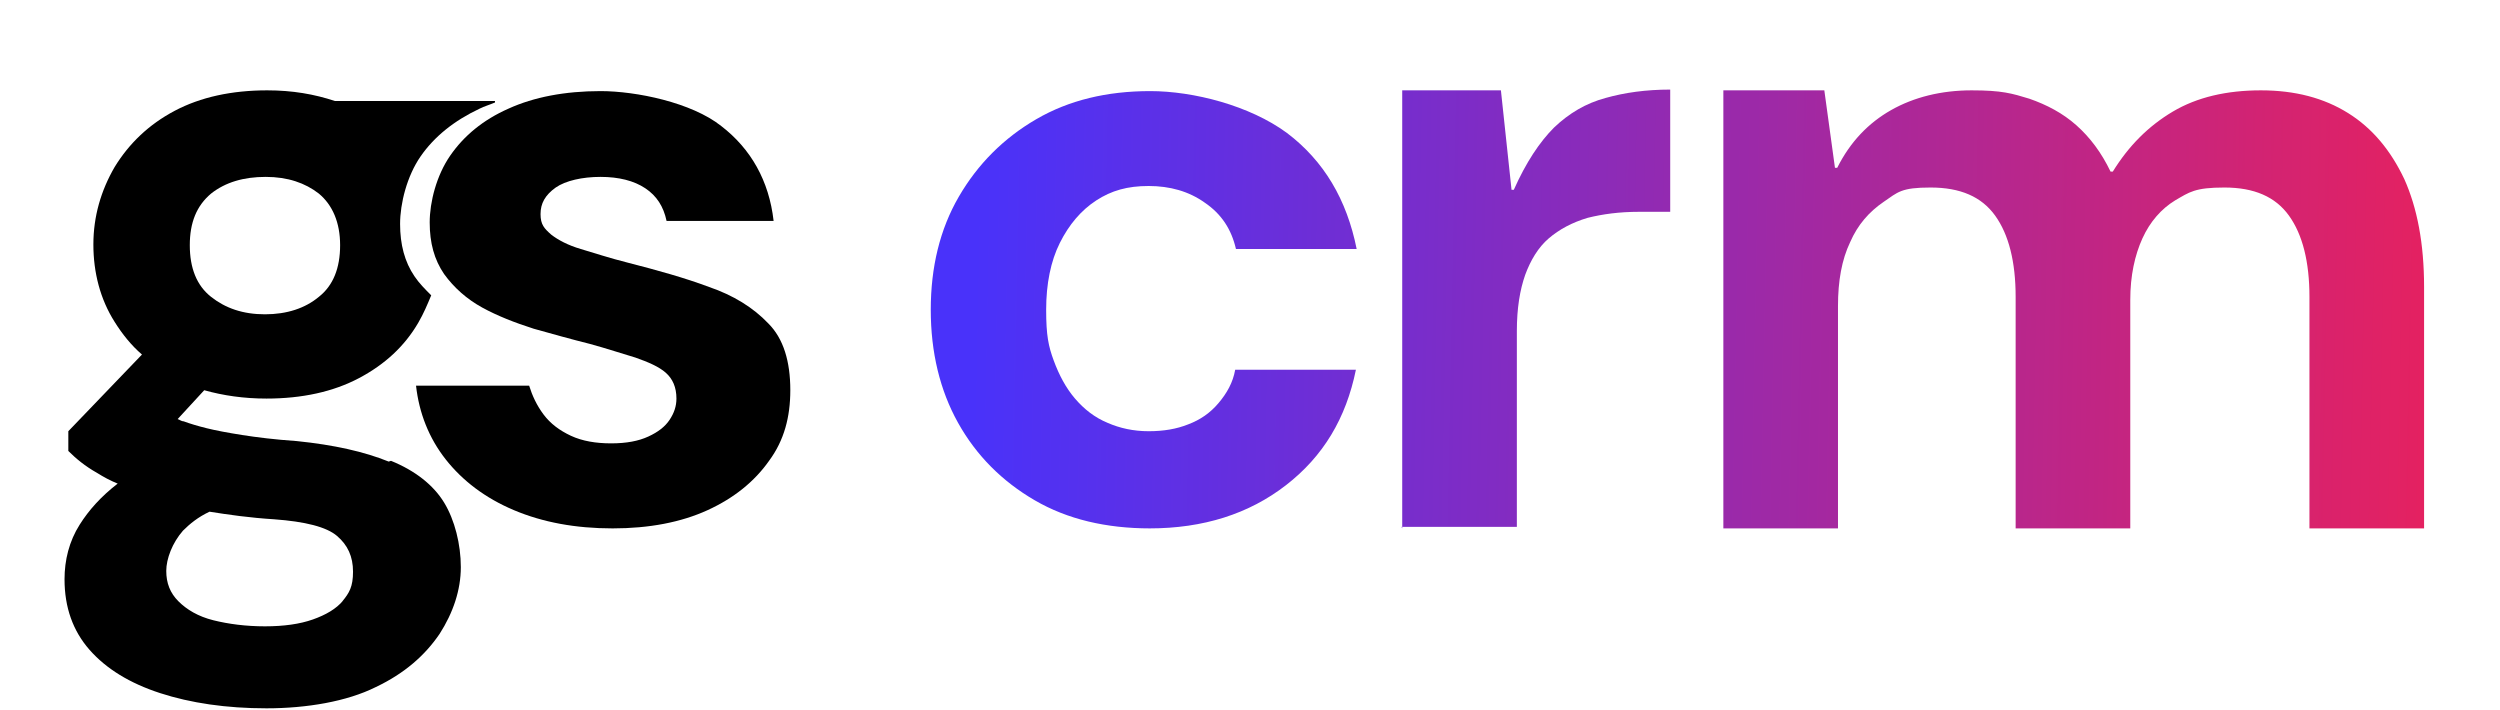
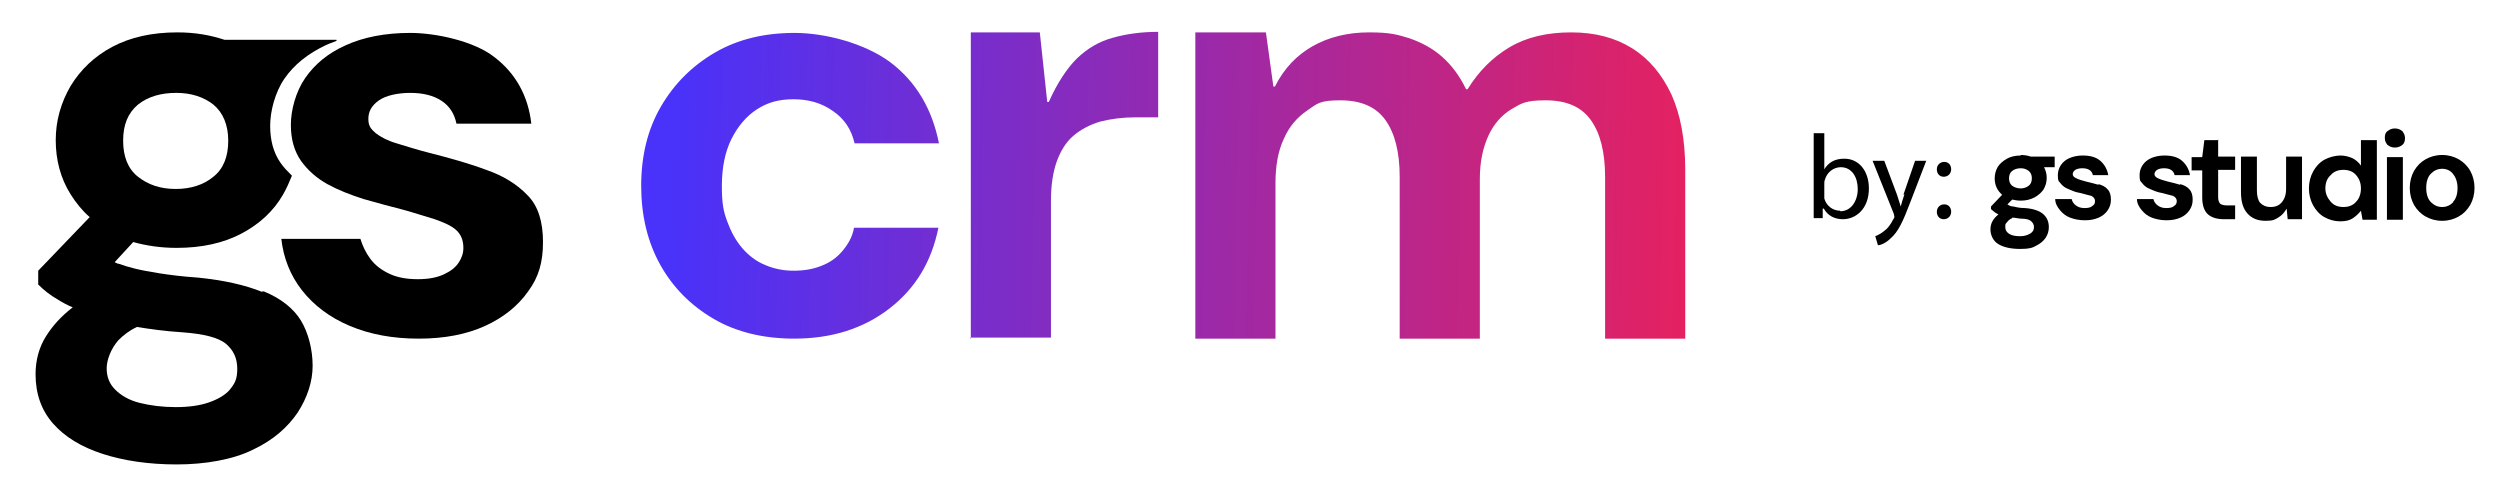
- <svg xmlns="http://www.w3.org/2000/svg" version="1.1" viewBox="0 0 329.3 93.4">
+ <svg xmlns="http://www.w3.org/2000/svg" xmlns:xlink="http://www.w3.org/1999/xlink" id="Camada_1" version="1.1" viewBox="0 0 471 93.4">
  <defs>
    <style>
-       .cls-1 {
-         fill: url(#Gradiente_sem_nome);
+       .st0 {
+         fill: url(#Gradiente_sem_nome_62);
      }

-       .cls-2 {
-         fill: url(#Gradiente_sem_nome_2);
+       .st1 {
+         fill: url(#Gradiente_sem_nome_61);
      }

-       .cls-3 {
-         fill: url(#Gradiente_sem_nome_3);
+       .st2 {
+         fill: url(#Gradiente_sem_nome_6);
      }
    </style>
-     <linearGradient id="Gradiente_sem_nome" data-name="Gradiente sem nome" x1="323" y1="61.6" x2="128.2" y2="65.4" gradientTransform="translate(0 105.7) scale(1 -1)" gradientUnits="userSpaceOnUse">
+     <linearGradient id="Gradiente_sem_nome_6" data-name="Gradiente sem nome 6" x1="321.2" y1="527.9" x2="126.4" y2="524.1" gradientTransform="translate(0 -489.6)" gradientUnits="userSpaceOnUse">
      <stop offset="0" stop-color="#e7215e" />
      <stop offset="1" stop-color="#4932fa" />
    </linearGradient>
-     <linearGradient id="Gradiente_sem_nome_2" data-name="Gradiente sem nome 2" x1="323" y1="62.6" x2="128.2" y2="66.4" gradientTransform="translate(0 105.7) scale(1 -1)" gradientUnits="userSpaceOnUse">
-       <stop offset="0" stop-color="#e7215e" />
-       <stop offset="1" stop-color="#4932fa" />
-     </linearGradient>
-     <linearGradient id="Gradiente_sem_nome_3" data-name="Gradiente sem nome 3" x1="323.1" y1="63.8" x2="128.2" y2="67.6" gradientTransform="translate(0 105.7) scale(1 -1)" gradientUnits="userSpaceOnUse">
-       <stop offset="0" stop-color="#e7215e" />
-       <stop offset="1" stop-color="#4932fa" />
-     </linearGradient>
+     <linearGradient id="Gradiente_sem_nome_61" data-name="Gradiente sem nome 6" x1="321.2" y1="526.8" x2="126.4" y2="523" xlink:href="#Gradiente_sem_nome_6" />
+     <linearGradient id="Gradiente_sem_nome_62" data-name="Gradiente sem nome 6" x1="321.3" y1="525.7" x2="126.4" y2="521.9" xlink:href="#Gradiente_sem_nome_6" />
  </defs>
+   <path d="M78.9,63.8c-4.9,0-9.2-.8-13-2.4-3.8-1.6-6.8-3.9-9-6.7s-3.5-6.1-3.9-9.7h14.9c.4,1.3,1,2.6,1.9,3.8s2.1,2.1,3.6,2.8,3.3,1,5.3,1,3.6-.3,4.9-.9c1.3-.6,2.2-1.3,2.8-2.2.6-.9.9-1.8.9-2.8,0-1.5-.5-2.6-1.4-3.4-.9-.8-2.3-1.4-4-2-1.7-.5-3.8-1.2-6-1.8-2.4-.6-4.9-1.3-7.4-2-2.5-.8-4.8-1.7-6.8-2.8s-3.7-2.6-5-4.4c-1.3-1.9-1.9-4.1-1.9-6.8s.9-6.2,2.7-8.8,4.3-4.7,7.7-6.2c3.3-1.5,7.4-2.3,12.1-2.3s12,1.5,15.9,4.6c3.9,3,6.3,7.2,6.9,12.5h-14.1c-.4-1.9-1.3-3.3-2.8-4.3-1.5-1-3.5-1.5-5.9-1.5s-4.6.5-5.9,1.4c-1.4,1-2,2.1-2,3.5s.5,1.9,1.4,2.7c.9.7,2.2,1.4,3.9,1.9,1.7.5,3.8,1.2,6.2,1.8,3.9,1,7.5,2,10.7,3.2,3.2,1.1,5.8,2.7,7.8,4.8,2,2,2.9,5,2.9,8.8s-.8,6.6-2.8,9.3c-1.9,2.7-4.6,4.9-8.1,6.5s-7.7,2.4-12.5,2.4h0Z" />
  <g>
-     <g id="Camada_2">
-       <g id="Camada_1-2">
-         <g>
-           <path d="M80.7,69.6c-4.9,0-9.2-.8-13-2.4-3.8-1.6-6.8-3.9-9-6.7-2.2-2.8-3.5-6.1-3.9-9.7h14.9c.4,1.3,1,2.6,1.9,3.8.9,1.2,2.1,2.1,3.6,2.8s3.3,1,5.3,1,3.6-.3,4.9-.9c1.3-.6,2.2-1.3,2.8-2.2.6-.9.9-1.8.9-2.8,0-1.5-.5-2.6-1.4-3.4-.9-.8-2.3-1.4-4-2-1.7-.5-3.8-1.2-6-1.8-2.4-.6-4.9-1.3-7.4-2-2.5-.8-4.8-1.7-6.8-2.8s-3.7-2.6-5-4.4c-1.3-1.9-1.9-4.1-1.9-6.8s.9-6.2,2.7-8.8,4.3-4.7,7.7-6.2c3.3-1.5,7.4-2.3,12.1-2.3s12,1.5,15.9,4.6c3.9,3,6.3,7.2,6.9,12.5h-14.1c-.4-1.9-1.3-3.3-2.8-4.3-1.5-1-3.5-1.5-5.9-1.5s-4.6.5-5.9,1.4c-1.4,1-2,2.1-2,3.5s.5,1.9,1.4,2.7c.9.7,2.2,1.4,3.9,1.9,1.7.5,3.8,1.2,6.2,1.8,3.9,1,7.5,2,10.7,3.2,3.2,1.1,5.8,2.7,7.8,4.8,2,2,2.9,5,2.9,8.8,0,3.5-.8,6.6-2.8,9.3-1.9,2.7-4.6,4.9-8.1,6.5-3.5,1.6-7.7,2.4-12.5,2.4h0Z" />
-           <g>
-             <path class="cls-1" d="M151.5,69.6c-5.8,0-10.9-1.2-15.2-3.7-4.3-2.5-7.7-5.9-10.1-10.2-2.4-4.3-3.6-9.3-3.6-14.9s1.2-10.6,3.7-14.9,5.9-7.7,10.2-10.2c4.3-2.5,9.3-3.7,15-3.7s13.1,1.9,18,5.5c4.9,3.7,7.9,8.8,9.2,15.3h-15.9c-.6-2.6-1.9-4.6-4.1-6.1-2.1-1.5-4.6-2.2-7.4-2.2s-4.9.6-6.9,1.9-3.6,3.2-4.8,5.6c-1.2,2.4-1.8,5.4-1.8,8.8s.3,4.8,1,6.7,1.6,3.6,2.8,5,2.6,2.5,4.3,3.2c1.6.7,3.4,1.1,5.4,1.1s3.7-.3,5.2-.9c1.6-.6,2.9-1.5,4-2.8s1.9-2.7,2.2-4.4h15.9c-1.3,6.4-4.3,11.4-9.2,15.2-4.9,3.8-10.9,5.7-18,5.7h0Z" />
-             <path class="cls-2" d="M184.7,69.6V11.9h13l1.4,13.1h.3c1.6-3.6,3.4-6.3,5.3-8.2,2-1.9,4.2-3.2,6.8-3.9,2.5-.7,5.3-1.1,8.5-1.1v16.1h-4.1c-2.6,0-4.8.3-6.8.8-2,.6-3.7,1.5-5.1,2.7s-2.4,2.9-3.1,4.8c-.7,2-1.1,4.4-1.1,7.4v25.8h-15.2,0Z" />
-             <path class="cls-3" d="M227,69.6V11.9h13.3l1.4,10.2h.3c1.7-3.4,4.1-5.9,7.1-7.6,3-1.7,6.6-2.6,10.6-2.6s5.3.4,7.6,1.1c2.3.8,4.4,1.9,6.2,3.5,1.8,1.6,3.3,3.6,4.5,6.1h.3c2.1-3.4,4.7-6,7.9-7.9,3.2-1.9,7.1-2.8,11.6-2.8s8.3,1,11.5,3c3.2,2,5.6,4.9,7.4,8.7,1.7,3.8,2.6,8.5,2.6,14.2v31.8h-15.1v-30.5c0-4.6-.9-8.2-2.7-10.7s-4.6-3.7-8.5-3.7-4.6.6-6.5,1.7c-1.8,1.1-3.3,2.8-4.3,5-1,2.2-1.6,4.9-1.6,8.1v30.1h-15.1v-30.5c0-4.6-.9-8.2-2.7-10.7s-4.6-3.7-8.5-3.7-4.3.6-6.2,1.9-3.4,3-4.4,5.3c-1.1,2.3-1.6,5.1-1.6,8.4v29.3h-15.2Z" />
-           </g>
-           <path d="M51.2,60.8c-3.2-1.3-7.2-2.2-12.1-2.7-2.9-.2-5.3-.5-7.2-.8s-3.5-.6-4.7-.9c-1.2-.3-2.2-.6-3-.9-.3,0-.5-.2-.8-.3l3.5-3.8c2.5.7,5.2,1.1,8.2,1.1,4.7,0,8.8-.9,12.2-2.7s6-4.2,7.8-7.3c.7-1.2,1.2-2.4,1.7-3.6-.8-.8-1.6-1.6-2.2-2.5-1.3-1.9-1.9-4.2-1.9-6.9s.9-6.3,2.7-8.9,4.4-4.7,7.8-6.3c.6-.3,1.3-.5,2-.8v-.2h-21.1c-2.7-.9-5.6-1.4-8.9-1.4-4.7,0-8.8.9-12.2,2.7-3.4,1.8-6,4.3-7.9,7.4-1.8,3.1-2.8,6.5-2.8,10.2s.9,7.2,2.8,10.2c1,1.6,2.2,3.1,3.6,4.3l-9.7,10.1v2.6c1,1,2.2,2,3.8,2.9.8.5,1.7,1,2.7,1.4-2.2,1.7-3.8,3.5-5,5.4-1.4,2.2-2,4.7-2,7.2,0,3.7,1.1,6.8,3.3,9.3,2.2,2.5,5.3,4.4,9.3,5.7,4,1.3,8.7,2,14,2s10.6-.9,14.4-2.8c3.8-1.8,6.5-4.2,8.4-7,1.8-2.8,2.8-5.8,2.8-8.8s-.8-6.2-2.2-8.5-3.8-4.2-7-5.5ZM27.8,25.5c1.9-1.5,4.3-2.2,7.2-2.2s5.2.8,7,2.2c1.8,1.5,2.8,3.8,2.8,6.8s-.9,5.3-2.8,6.8c-1.8,1.5-4.2,2.3-7.1,2.3s-5.2-.8-7.1-2.3c-1.9-1.5-2.8-3.8-2.8-6.8s.9-5.2,2.8-6.8h0ZM45.2,79.1c-.9,1.1-2.3,1.9-4,2.5-1.7.6-3.8.9-6.3.9s-4.8-.3-6.8-.8-3.5-1.4-4.6-2.5c-1.1-1.1-1.6-2.4-1.6-4s.8-3.7,2.2-5.3c.9-.9,2-1.8,3.5-2.5,2.5.4,5.3.8,8.5,1,4.1.3,6.9,1,8.3,2.2s2.1,2.7,2.1,4.7-.5,2.8-1.4,3.9h0Z" />
-         </g>
-       </g>
-     </g>
+     <path class="st2" d="M149.7,63.8c-5.8,0-10.9-1.2-15.2-3.7s-7.7-5.9-10.1-10.2-3.6-9.3-3.6-14.9,1.2-10.6,3.7-14.9,5.9-7.7,10.2-10.2c4.3-2.5,9.3-3.7,15-3.7s13.1,1.9,18,5.5c4.9,3.7,7.9,8.8,9.2,15.3h-15.9c-.6-2.6-1.9-4.6-4.1-6.1-2.1-1.5-4.6-2.2-7.4-2.2s-4.9.6-6.9,1.9-3.6,3.2-4.8,5.6c-1.2,2.4-1.8,5.4-1.8,8.8s.3,4.8,1,6.7,1.6,3.6,2.8,5,2.6,2.5,4.3,3.2c1.6.7,3.4,1.1,5.4,1.1s3.7-.3,5.2-.9c1.6-.6,2.9-1.5,4-2.8s1.9-2.7,2.2-4.4h15.9c-1.3,6.4-4.3,11.4-9.2,15.2s-10.9,5.7-18,5.7h.1Z" />
+     <path class="st1" d="M182.9,63.8V6.1h13l1.4,13.1h.3c1.6-3.6,3.4-6.3,5.3-8.2,2-1.9,4.2-3.2,6.8-3.9,2.5-.7,5.3-1.1,8.5-1.1v16.1h-4.1c-2.6,0-4.8.3-6.8.8-2,.6-3.7,1.5-5.1,2.7-1.4,1.2-2.4,2.9-3.1,4.8-.7,2-1.1,4.4-1.1,7.4v25.8h-15.2v.2Z" />
+     <path class="st0" d="M225.2,63.8V6.1h13.3l1.4,10.2h.3c1.7-3.4,4.1-5.9,7.1-7.6,3-1.7,6.6-2.6,10.6-2.6s5.3.4,7.6,1.1c2.3.8,4.4,1.9,6.2,3.5,1.8,1.6,3.3,3.6,4.5,6.1h.3c2.1-3.4,4.7-6,7.9-7.9,3.2-1.9,7.1-2.8,11.6-2.8s8.3,1,11.5,3c3.2,2,5.6,4.9,7.4,8.7,1.7,3.8,2.6,8.5,2.6,14.2v31.8h-15.1v-30.5c0-4.6-.9-8.2-2.7-10.7s-4.6-3.7-8.5-3.7-4.6.6-6.5,1.7c-1.8,1.1-3.3,2.8-4.3,5s-1.6,4.9-1.6,8.1v30.1h-15.1v-30.5c0-4.6-.9-8.2-2.7-10.7s-4.6-3.7-8.5-3.7-4.3.6-6.2,1.9-3.4,3-4.4,5.3c-1.1,2.3-1.6,5.1-1.6,8.4v29.3h-15.2.1Z" />
+   </g>
+   <path d="M49.4,55c-3.2-1.3-7.2-2.2-12.1-2.7-2.9-.2-5.3-.5-7.2-.8s-3.5-.6-4.7-.9c-1.2-.3-2.2-.6-3-.9-.3,0-.5-.2-.8-.3l3.5-3.8c2.5.7,5.2,1.1,8.2,1.1,4.7,0,8.8-.9,12.2-2.7s6-4.2,7.8-7.3c.7-1.2,1.2-2.4,1.7-3.6-.8-.8-1.6-1.6-2.2-2.5-1.3-1.9-1.9-4.2-1.9-6.9s.9-6.3,2.7-8.9,4.4-4.7,7.8-6.3c.6-.3,1.3-.5,2-.8v-.2h-21.1c-2.7-.9-5.6-1.4-8.9-1.4-4.7,0-8.8.9-12.2,2.7-3.4,1.8-6,4.3-7.9,7.4-1.8,3.1-2.8,6.5-2.8,10.2s.9,7.2,2.8,10.2c1,1.6,2.2,3.1,3.6,4.3l-9.7,10.1v2.6c1,1,2.2,2,3.8,2.9.8.5,1.7,1,2.7,1.4-2.2,1.7-3.8,3.5-5,5.4-1.4,2.2-2,4.7-2,7.2,0,3.7,1.1,6.8,3.3,9.3s5.3,4.4,9.3,5.7c4,1.3,8.7,2,14,2s10.6-.9,14.4-2.8c3.8-1.8,6.5-4.2,8.4-7,1.8-2.8,2.8-5.8,2.8-8.8s-.8-6.2-2.2-8.5-3.8-4.2-7-5.5h-.3ZM26,19.7c1.9-1.5,4.3-2.2,7.2-2.2s5.2.8,7,2.2c1.8,1.5,2.8,3.8,2.8,6.8s-.9,5.3-2.8,6.8c-1.8,1.5-4.2,2.3-7.1,2.3s-5.2-.8-7.1-2.3-2.8-3.8-2.8-6.8.9-5.2,2.8-6.8h0ZM43.4,73.3c-.9,1.1-2.3,1.9-4,2.5s-3.8.9-6.3.9-4.8-.3-6.8-.8-3.5-1.4-4.6-2.5-1.6-2.4-1.6-4,.8-3.7,2.2-5.3c.9-.9,2-1.8,3.5-2.5,2.5.4,5.3.8,8.5,1,4.1.3,6.9,1,8.3,2.2s2.1,2.7,2.1,4.7-.5,2.8-1.4,3.9h.1Z" />
+   <g>
+     <path d="M380.7,29.3c-1,0-1.9.2-2.6.6-.7.4-1.3.9-1.7,1.5-.4.7-.6,1.4-.6,2.2,0,1.3.5,2.3,1.4,3.1l-2.1,2.2v.5c.2.2.4.3.6.5.2.2.5.3.8.5-1,.8-1.5,1.7-1.5,2.8s.5,2.2,1.5,2.8c1,.6,2.4.9,4.1.9s2.3-.2,3-.6c.8-.4,1.4-.9,1.8-1.5.4-.6.6-1.3.6-2,0-1.1-.4-1.9-1.1-2.5s-1.9-1-3.4-1.1c-1,0-1.8-.2-2.2-.3-.5,0-.8-.2-1.1-.4l.9-.9c.5.1,1,.2,1.6.2,1,0,1.8-.2,2.6-.6.7-.4,1.3-.9,1.7-1.5.4-.7.6-1.4.6-2.2s-.2-1.4-.5-2h2v-2h-4.5c-.6-.2-1.2-.3-1.9-.3ZM379.1,41c.6,0,1.2.2,1.8.2.9,0,1.5.2,1.8.5.3.3.5.6.5,1.1s-.2.9-.7,1.2-1.1.5-1.9.5-1.5-.1-2-.4c-.5-.3-.8-.7-.8-1.3s0-.6.3-.9c.2-.3.5-.6,1-.8ZM382.2,35c-.4.3-.9.5-1.5.5s-1.2-.2-1.6-.5c-.4-.3-.6-.8-.6-1.4s.2-1.1.6-1.4c.4-.3.9-.5,1.6-.5s1.1.2,1.5.5c.4.3.6.8.6,1.4s-.2,1.1-.6,1.4Z" />
+     <path d="M395.3,34.8c-.7-.2-1.4-.4-2.3-.6-.8-.2-1.4-.4-1.8-.6-.5-.2-.7-.5-.7-.8s.2-.6.5-.8c.3-.2.8-.3,1.3-.3,1.1,0,1.8.4,2,1.3h2.9c-.2-1.1-.7-2-1.5-2.7-.8-.7-1.9-1-3.3-1s-2.7.4-3.5,1.1c-.8.7-1.2,1.6-1.2,2.6s.1,1.1.4,1.4c.3.4.6.7,1.1,1,.4.2.9.4,1.4.6.5.2,1,.3,1.5.4.8.2,1.4.4,1.9.5.4.2.7.5.7,1s-.2.7-.5.9c-.3.3-.8.4-1.5.4s-1.2-.2-1.6-.5c-.4-.3-.7-.7-.8-1.2h-3.1c0,.8.4,1.5.9,2.1.5.6,1.1,1.1,1.9,1.4.8.3,1.7.5,2.8.5s1.9-.2,2.6-.5c.7-.3,1.3-.8,1.7-1.4.4-.6.6-1.2.6-2,0-.8-.2-1.5-.6-1.9-.4-.5-1-.8-1.7-1Z" />
+     <path d="M410.7,34.8c-.7-.2-1.4-.4-2.3-.6-.8-.2-1.4-.4-1.8-.6-.5-.2-.7-.5-.7-.8s.2-.6.5-.8c.3-.2.8-.3,1.3-.3,1.1,0,1.8.4,2,1.3h2.9c-.2-1.1-.7-2-1.5-2.7-.8-.7-1.9-1-3.3-1s-2.7.4-3.5,1.1c-.8.7-1.2,1.6-1.2,2.6s.1,1.1.4,1.4c.3.4.6.7,1.1,1,.4.2.9.4,1.4.6.5.2,1,.3,1.5.4.8.2,1.4.4,1.9.5.4.2.7.5.7,1s-.2.7-.5.9c-.3.3-.8.4-1.5.4s-1.2-.2-1.6-.5c-.4-.3-.7-.7-.8-1.2h-3.1c0,.8.4,1.5.9,2.1.5.6,1.1,1.1,1.9,1.4.8.3,1.7.5,2.8.5s1.9-.2,2.6-.5c.7-.3,1.3-.8,1.7-1.4.4-.6.6-1.2.6-2,0-.8-.2-1.5-.6-1.9-.4-.5-1-.8-1.7-1Z" />
+     <path d="M418,26.4h-2.7l-.4,3.2h-2v2.5h2v5.1c0,1.5.4,2.6,1.1,3.2.7.6,1.7.9,3,.9h2.1v-2.6h-1.5c-.6,0-1-.1-1.3-.3-.2-.2-.4-.6-.4-1.2v-5.2h3.2v-2.5h-3.2v-3.2Z" />
+     <path d="M430.7,35.6c0,1.1-.3,1.9-.8,2.5-.5.6-1.2.9-2.1.9s-1.5-.3-2-.8c-.4-.5-.6-1.3-.6-2.3v-6.4h-3v6.7c0,1.8.4,3.1,1.2,4,.8.9,1.9,1.4,3.4,1.4s1.7-.2,2.4-.6c.7-.4,1.2-1,1.6-1.7l.2,2h2.7v-11.8h-3v6.1Z" />
+     <path d="M444.8,31.2c-.4-.6-1-1.1-1.6-1.4-.7-.3-1.4-.5-2.3-.5s-2.1.3-3,.8c-.9.5-1.6,1.3-2.1,2.2-.5.9-.8,2-.8,3.2s.3,2.3.8,3.2c.5.9,1.2,1.7,2.1,2.2.9.5,1.9.8,3,.8s1.8-.2,2.4-.6c.6-.4,1.1-.9,1.5-1.4l.3,1.7h2.7v-15h-3v4.8ZM443.9,38c-.6.7-1.4,1-2.4,1s-1.8-.3-2.4-1c-.6-.7-1-1.5-1-2.5s.3-1.9,1-2.5c.6-.7,1.4-1,2.4-1s1.8.3,2.4,1c.6.7.9,1.5.9,2.5s-.3,1.9-.9,2.5Z" />
+     <rect x="449.7" y="29.6" width="3" height="11.8" />
+     <path d="M451.2,24.2c-.6,0-1,.2-1.4.5-.4.3-.5.7-.5,1.3s.2.9.5,1.3c.4.3.8.5,1.4.5s1-.2,1.4-.5c.4-.3.5-.8.5-1.3s-.2-.9-.5-1.3c-.4-.3-.8-.5-1.4-.5Z" />
+     <path d="M465.4,32.2c-.5-.9-1.3-1.7-2.2-2.2-.9-.5-1.9-.8-3.1-.8s-2.2.3-3.1.8c-.9.5-1.6,1.2-2.2,2.2-.5.9-.8,2-.8,3.2s.3,2.3.8,3.2c.5.9,1.3,1.7,2.2,2.2.9.5,1.9.8,3.1.8s2.2-.3,3.1-.8c.9-.5,1.6-1.2,2.2-2.2.5-.9.8-2,.8-3.2s-.3-2.3-.8-3.2ZM462.2,38.1c-.6.6-1.3.9-2.1.9s-1.5-.3-2.1-.9c-.6-.6-.9-1.5-.9-2.7s.3-2.1.9-2.7c.6-.6,1.3-.9,2.1-.9s1.5.3,2,.9.9,1.5.9,2.7-.3,2.1-.9,2.7Z" />
+     <path d="M347.4,29.9c-1.8,0-3,.8-3.7,2h0v-6.8h-2v13.2c0,1,0,2.1,0,2.8h1.7v-1.8h.2c.8,1.4,2.1,2,3.6,2,2.4,0,4.9-1.9,4.9-5.8,0-3.3-1.9-5.6-4.6-5.6ZM346.7,39.7c-1.4,0-2.6-.9-3-2.3,0-.2,0-.5,0-.7v-2c0-.3,0-.6.1-.8.4-1.5,1.7-2.4,3-2.4,2.1,0,3.2,1.9,3.2,4.1s-1.2,4.2-3.3,4.2Z" />
+     <path d="M358.8,36.6c-.3.8-.5,1.6-.7,2.3h0c-.2-.7-.5-1.5-.7-2.2l-2.4-6.4h-2.2l4,10c0,.2.1.4.1.5s0,.3-.2.5c-.5,1-1.1,1.8-1.7,2.2-.6.5-1.2.8-1.7,1l.5,1.7c.5,0,1.5-.4,2.4-1.3,1.4-1.2,2.3-3.1,3.7-6.8l3-7.8h-2.1l-2.2,6.4Z" />
+     <path d="M366.3,38.5c-.8,0-1.4.6-1.4,1.4s.5,1.4,1.3,1.4,1.4-.6,1.4-1.4c0-.8-.5-1.4-1.3-1.4Z" />
+     <path d="M366.3,30.5c-.8,0-1.4.6-1.4,1.4s.5,1.4,1.3,1.4,1.4-.6,1.4-1.4c0-.8-.5-1.4-1.3-1.4Z" />
  </g>
</svg>
